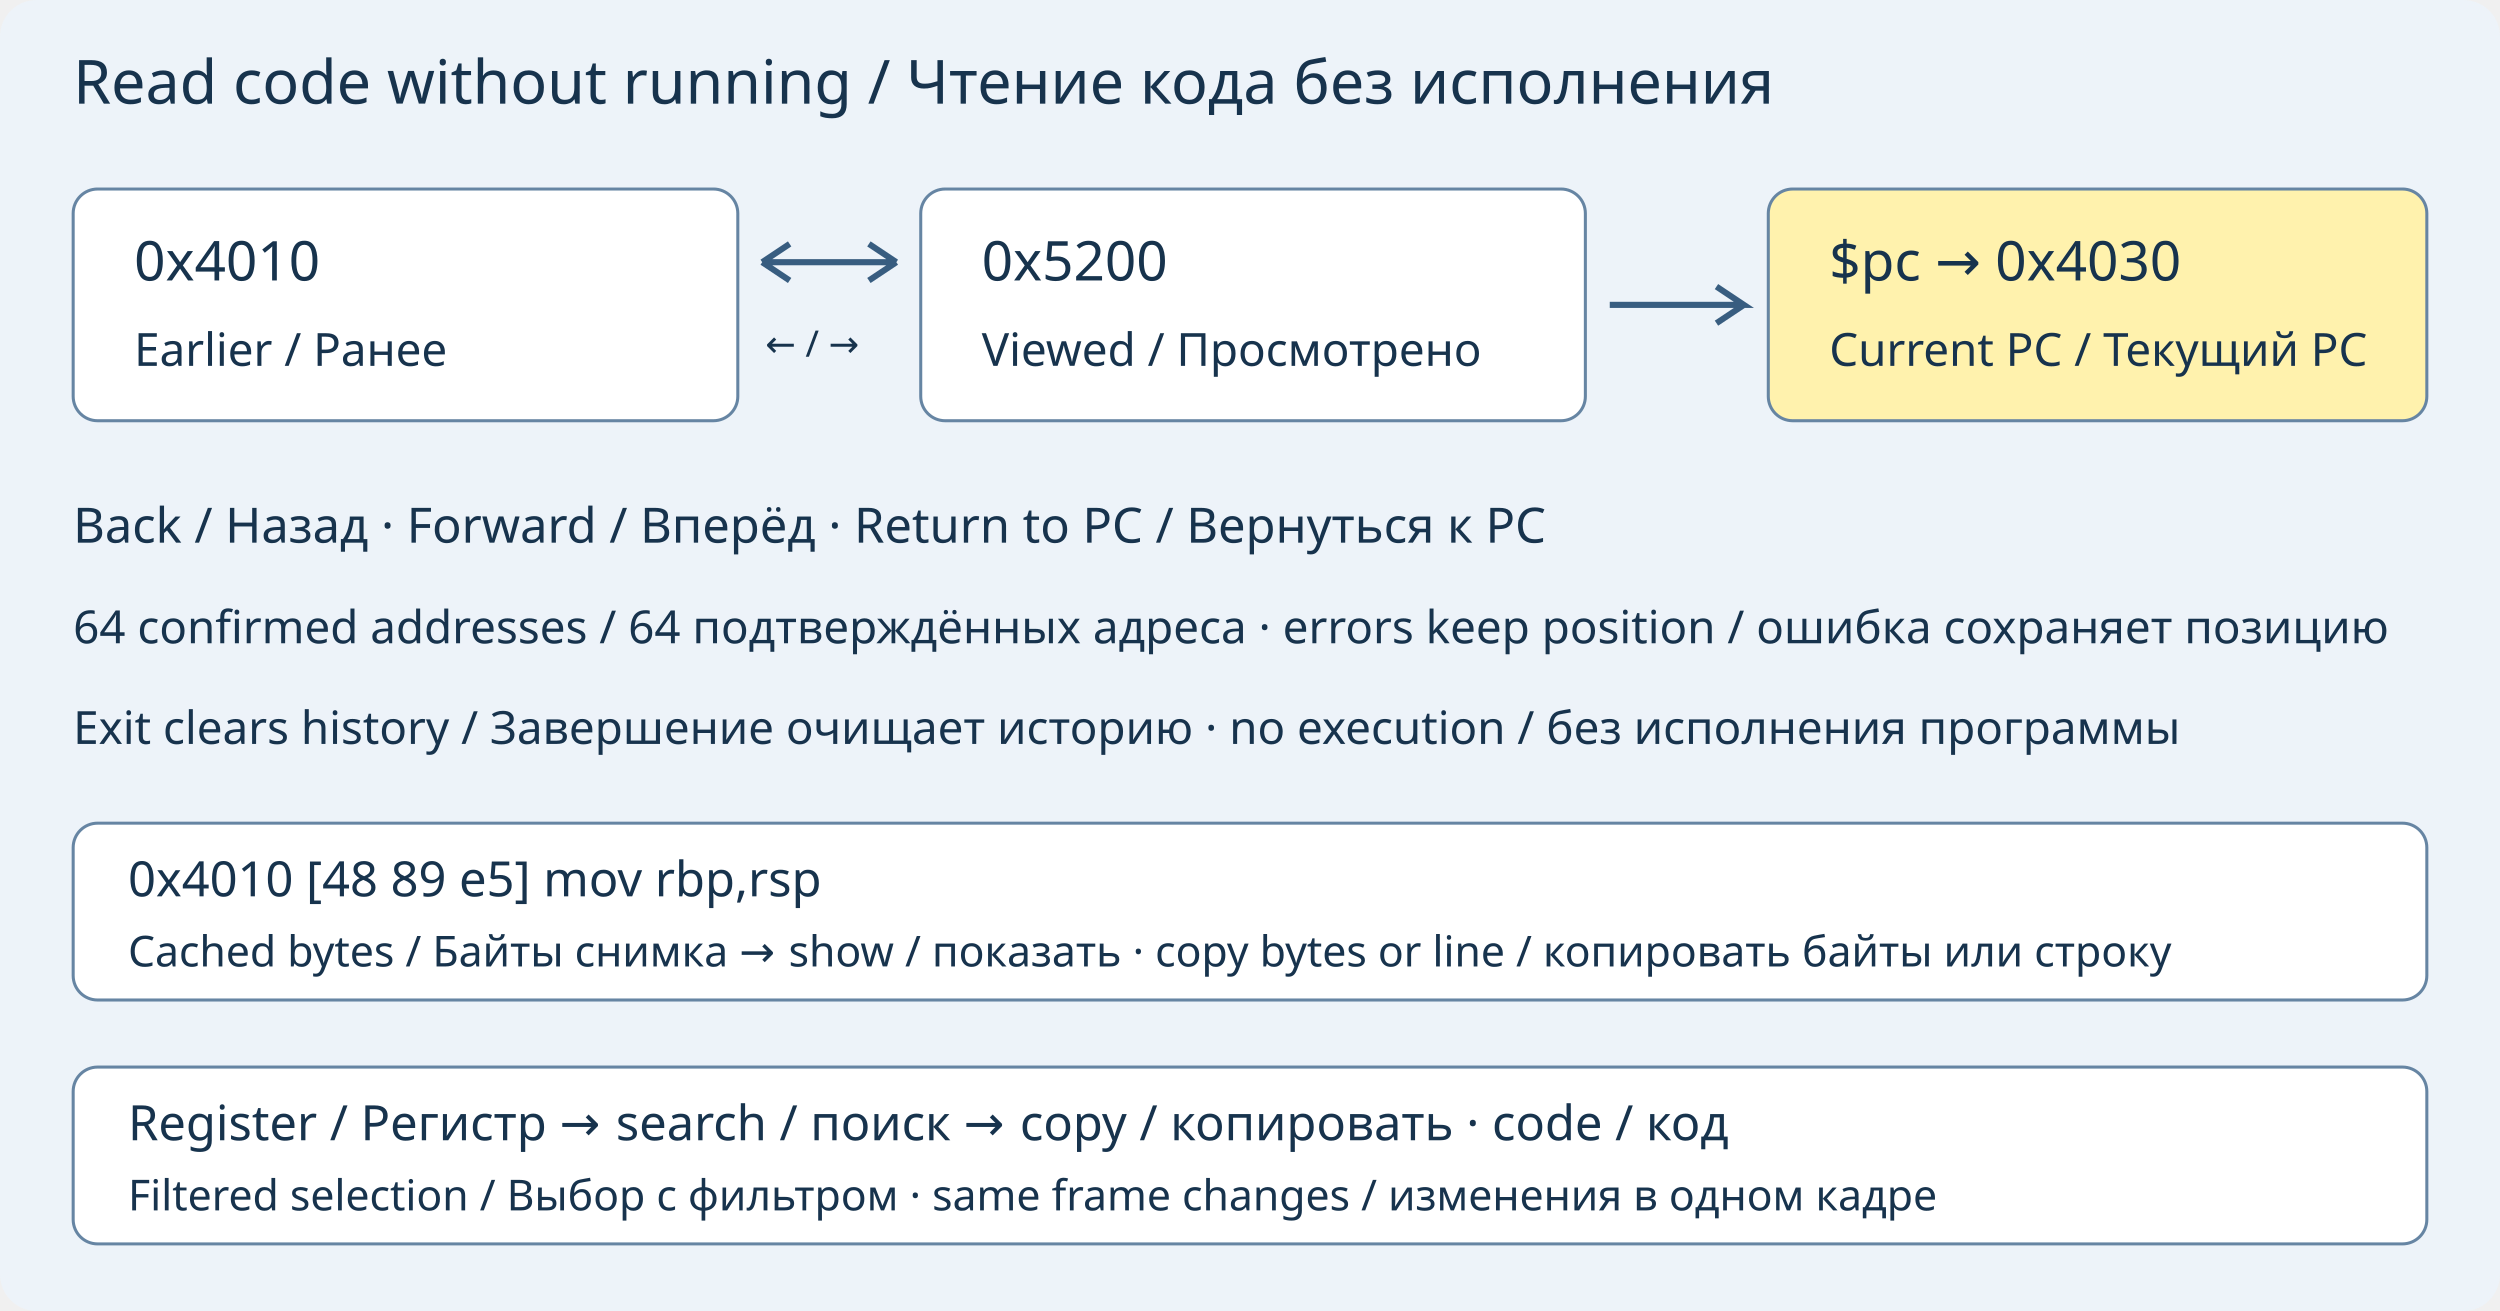
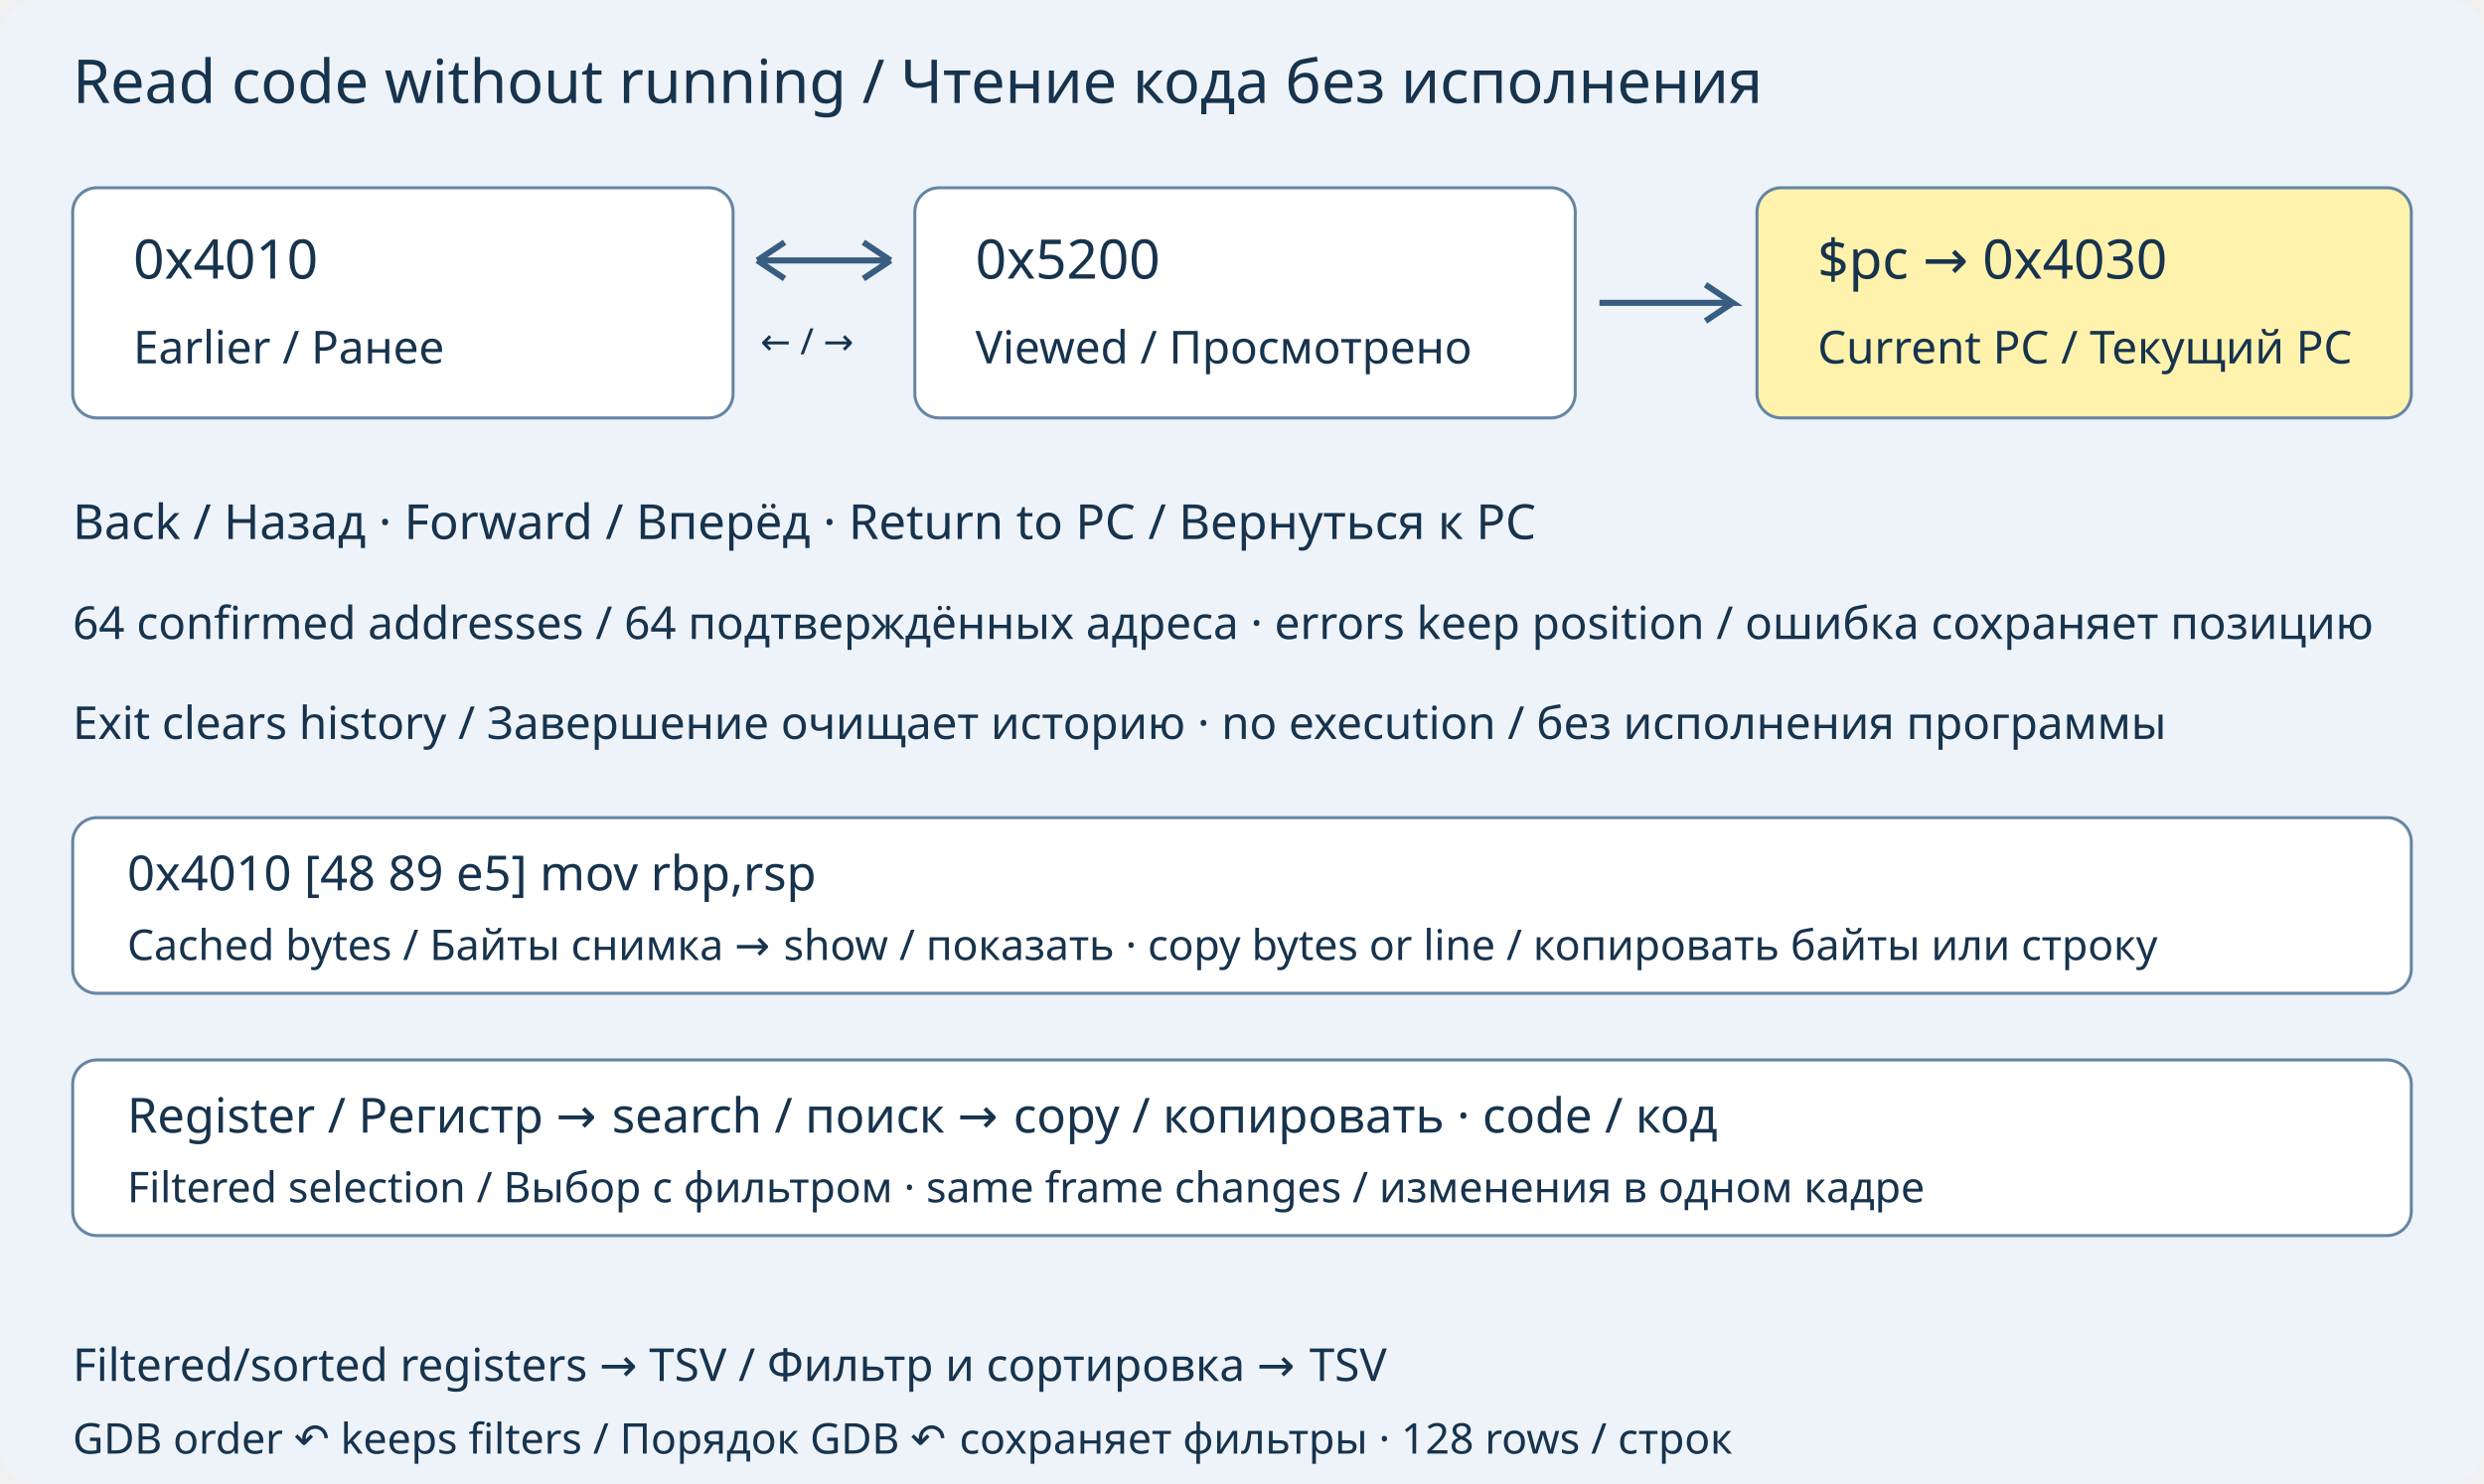
- <svg xmlns="http://www.w3.org/2000/svg" width="820" height="430" viewBox="0 0 820 430" role="img" aria-labelledby="title desc">
-   <rect width="820" height="430" rx="12" fill="#edf3f9" />
+ <svg xmlns="http://www.w3.org/2000/svg" width="820" height="490" viewBox="0 0 820 490" role="img" aria-labelledby="title desc">
+   <rect width="820" height="490" rx="12" fill="#edf3f9" />
  <g font-family="sans-serif" fill="#17334d">
    <text x="24" y="34" font-size="20">Read code without running / Чтение кода без исполнения</text>
    <rect x="24" y="62" width="218" height="76" rx="8" fill="#fff" stroke="#6685a3" />
    <rect x="302" y="62" width="218" height="76" rx="8" fill="#fff" stroke="#6685a3" />
    <rect x="580" y="62" width="216" height="76" rx="8" fill="#fff2ad" stroke="#6685a3" />
    <text x="44" y="92" font-size="18">0x4010</text>
    <text x="44" y="120" font-size="15">Earlier / Ранее</text>
    <text x="322" y="92" font-size="18">0x5200</text>
    <text x="322" y="120" font-size="15">Viewed / Просмотрено</text>
    <text x="600" y="92" font-size="18">$pc → 0x4030</text>
    <text x="600" y="120" font-size="15">Current PC / Текущий PC</text>
    <path d="M250 86 H294 M250 86 l9 -6 M250 86 l9 6 M294 86 l-9 -6 M294 86 l-9 6" fill="none" stroke="#385d80" stroke-width="2" />
    <text x="251" y="117" font-size="12">← / →</text>
    <path d="M528 100 H572 l-9 -6 M572 100 l-9 6" fill="none" stroke="#385d80" stroke-width="2" />
    <text x="24" y="178" font-size="16">Back / Назад · Forward / Вперёд · Return to PC / Вернуться к PC</text>
    <text x="24" y="211" font-size="15">64 confirmed addresses / 64 подтверждённых адреса · errors keep position / ошибка сохраняет позицию</text>
    <text x="24" y="244" font-size="15">Exit clears history / Завершение очищает историю · no execution / без исполнения программы</text>
    <rect x="24" y="270" width="772" height="58" rx="8" fill="#fff" stroke="#6685a3" />
    <text x="42" y="294" font-size="16">0x4010   [48 89 e5]   mov rbp,rsp</text>
    <text x="42" y="317" font-size="14">Cached bytes / Байты снимка → show / показать · copy bytes or line / копировать байты или строку</text>
    <rect x="24" y="350" width="772" height="58" rx="8" fill="#fff" stroke="#6685a3" />
    <text x="42" y="374" font-size="16">Register / Регистр → search / поиск → copy / копировать · code / код</text>
    <text x="42" y="397" font-size="14">Filtered selection / Выбор с фильтром · same frame changes / изменения в одном кадре</text>
  </g>
+   <text x="24" y="456" font-family="sans-serif" font-size="15" fill="#17334d">Filtered/sorted registers → TSV / Фильтр и сортировка → TSV</text>
+   <text x="24" y="480" font-family="sans-serif" font-size="14" fill="#17334d">GDB order ↶ keeps filters / Порядок GDB ↶ сохраняет фильтры · 128 rows / строк</text>
</svg>
